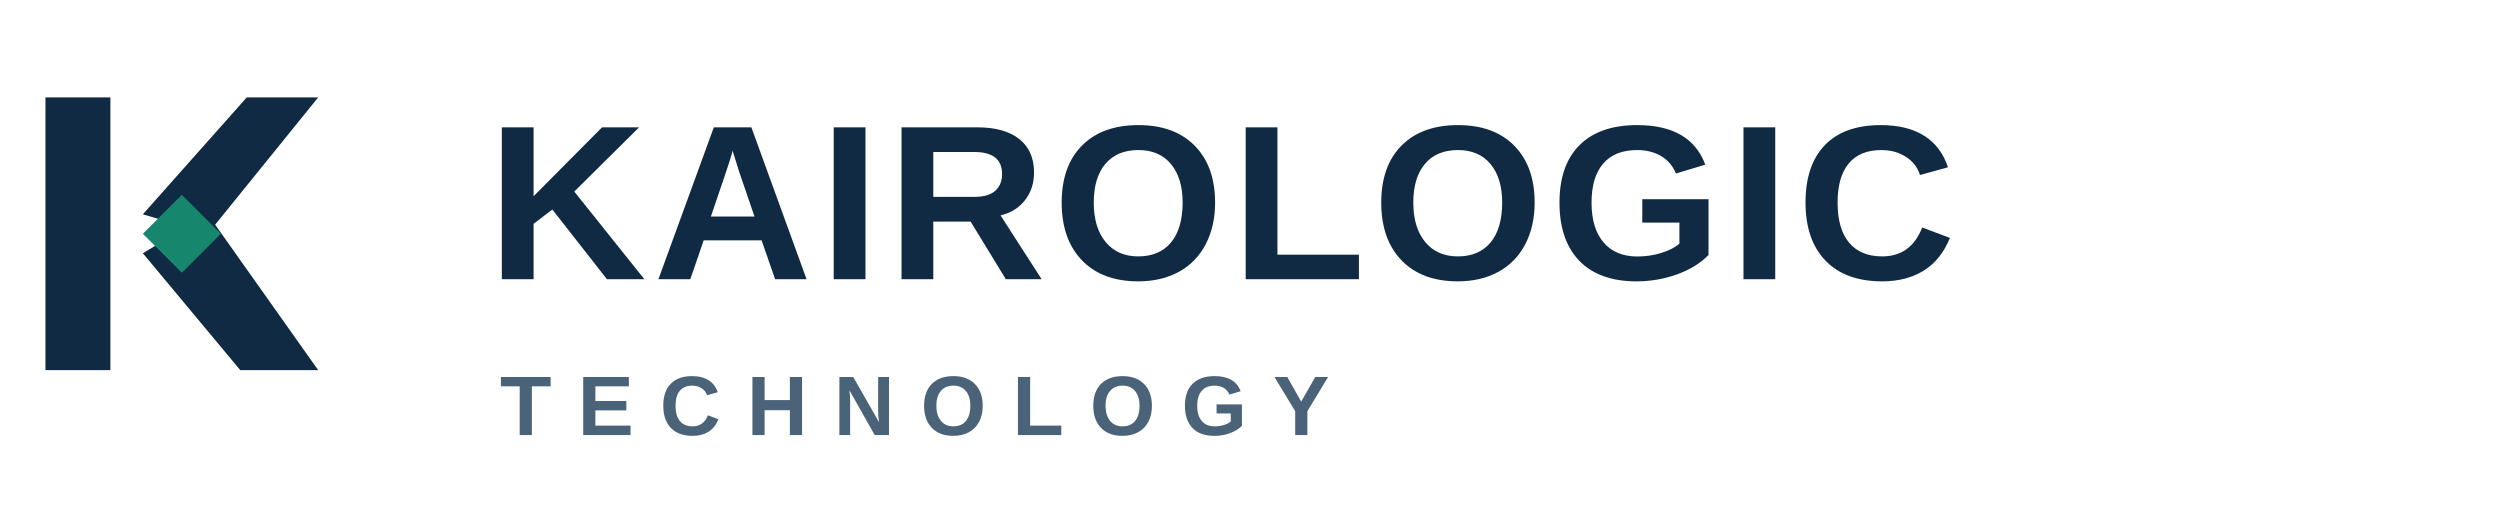
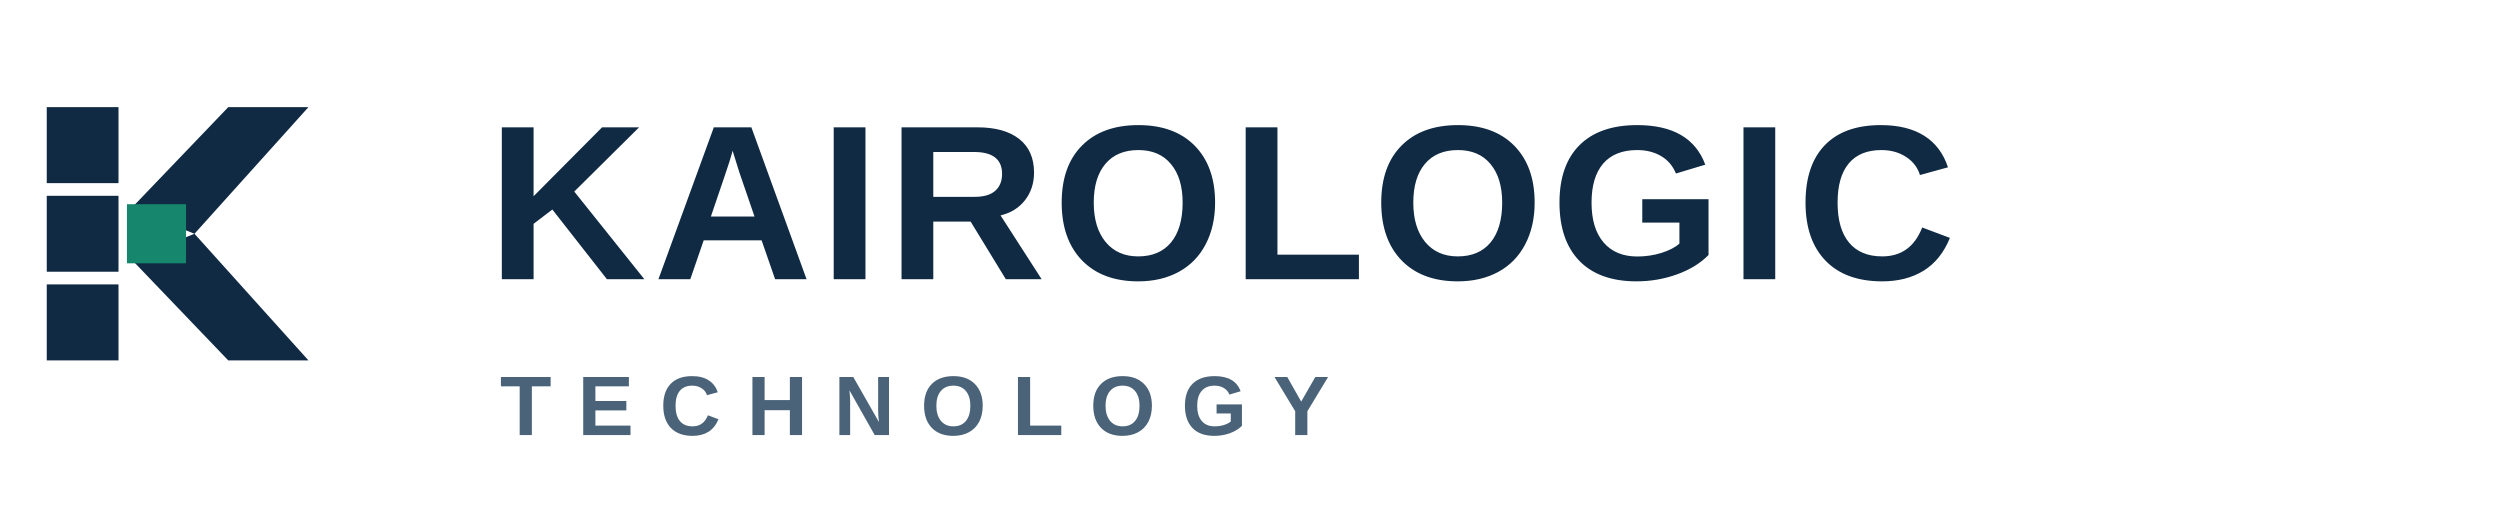
<svg xmlns="http://www.w3.org/2000/svg" viewBox="0 0 385 78" role="img" aria-labelledby="title">
-   <g transform="translate(2 10)">
-     <path d="M5 5h10v42H5zM20 23 36 5h11L30 26zM20 29l10-6 17 24H35z" fill="#102a43" />
-     <path d="m20 26 6-6 6 6-6 6z" fill="#16876d" />
+   <g transform="translate(2 10) scale(.65)">
+     <path d="M8 10h17v18H8zM8 31h17v18H8zM8 52h17v18H8zM28 34 51 10h19L43 40zM28 46l15-6 27 30H51z" fill="#102A43" />
+     <path d="M27 33h14v14H27z" fill="#16876D" />
  </g>
  <text x="75" y="43" font-family="Arial,Helvetica,sans-serif" font-size="34" font-weight="700" letter-spacing="1" fill="#102a43">KAIROLOGIC</text>
  <text x="77" y="67" font-family="Arial,Helvetica,sans-serif" font-size="13" font-weight="600" letter-spacing="4" fill="#4b6379">TECHNOLOGY</text>
</svg>
